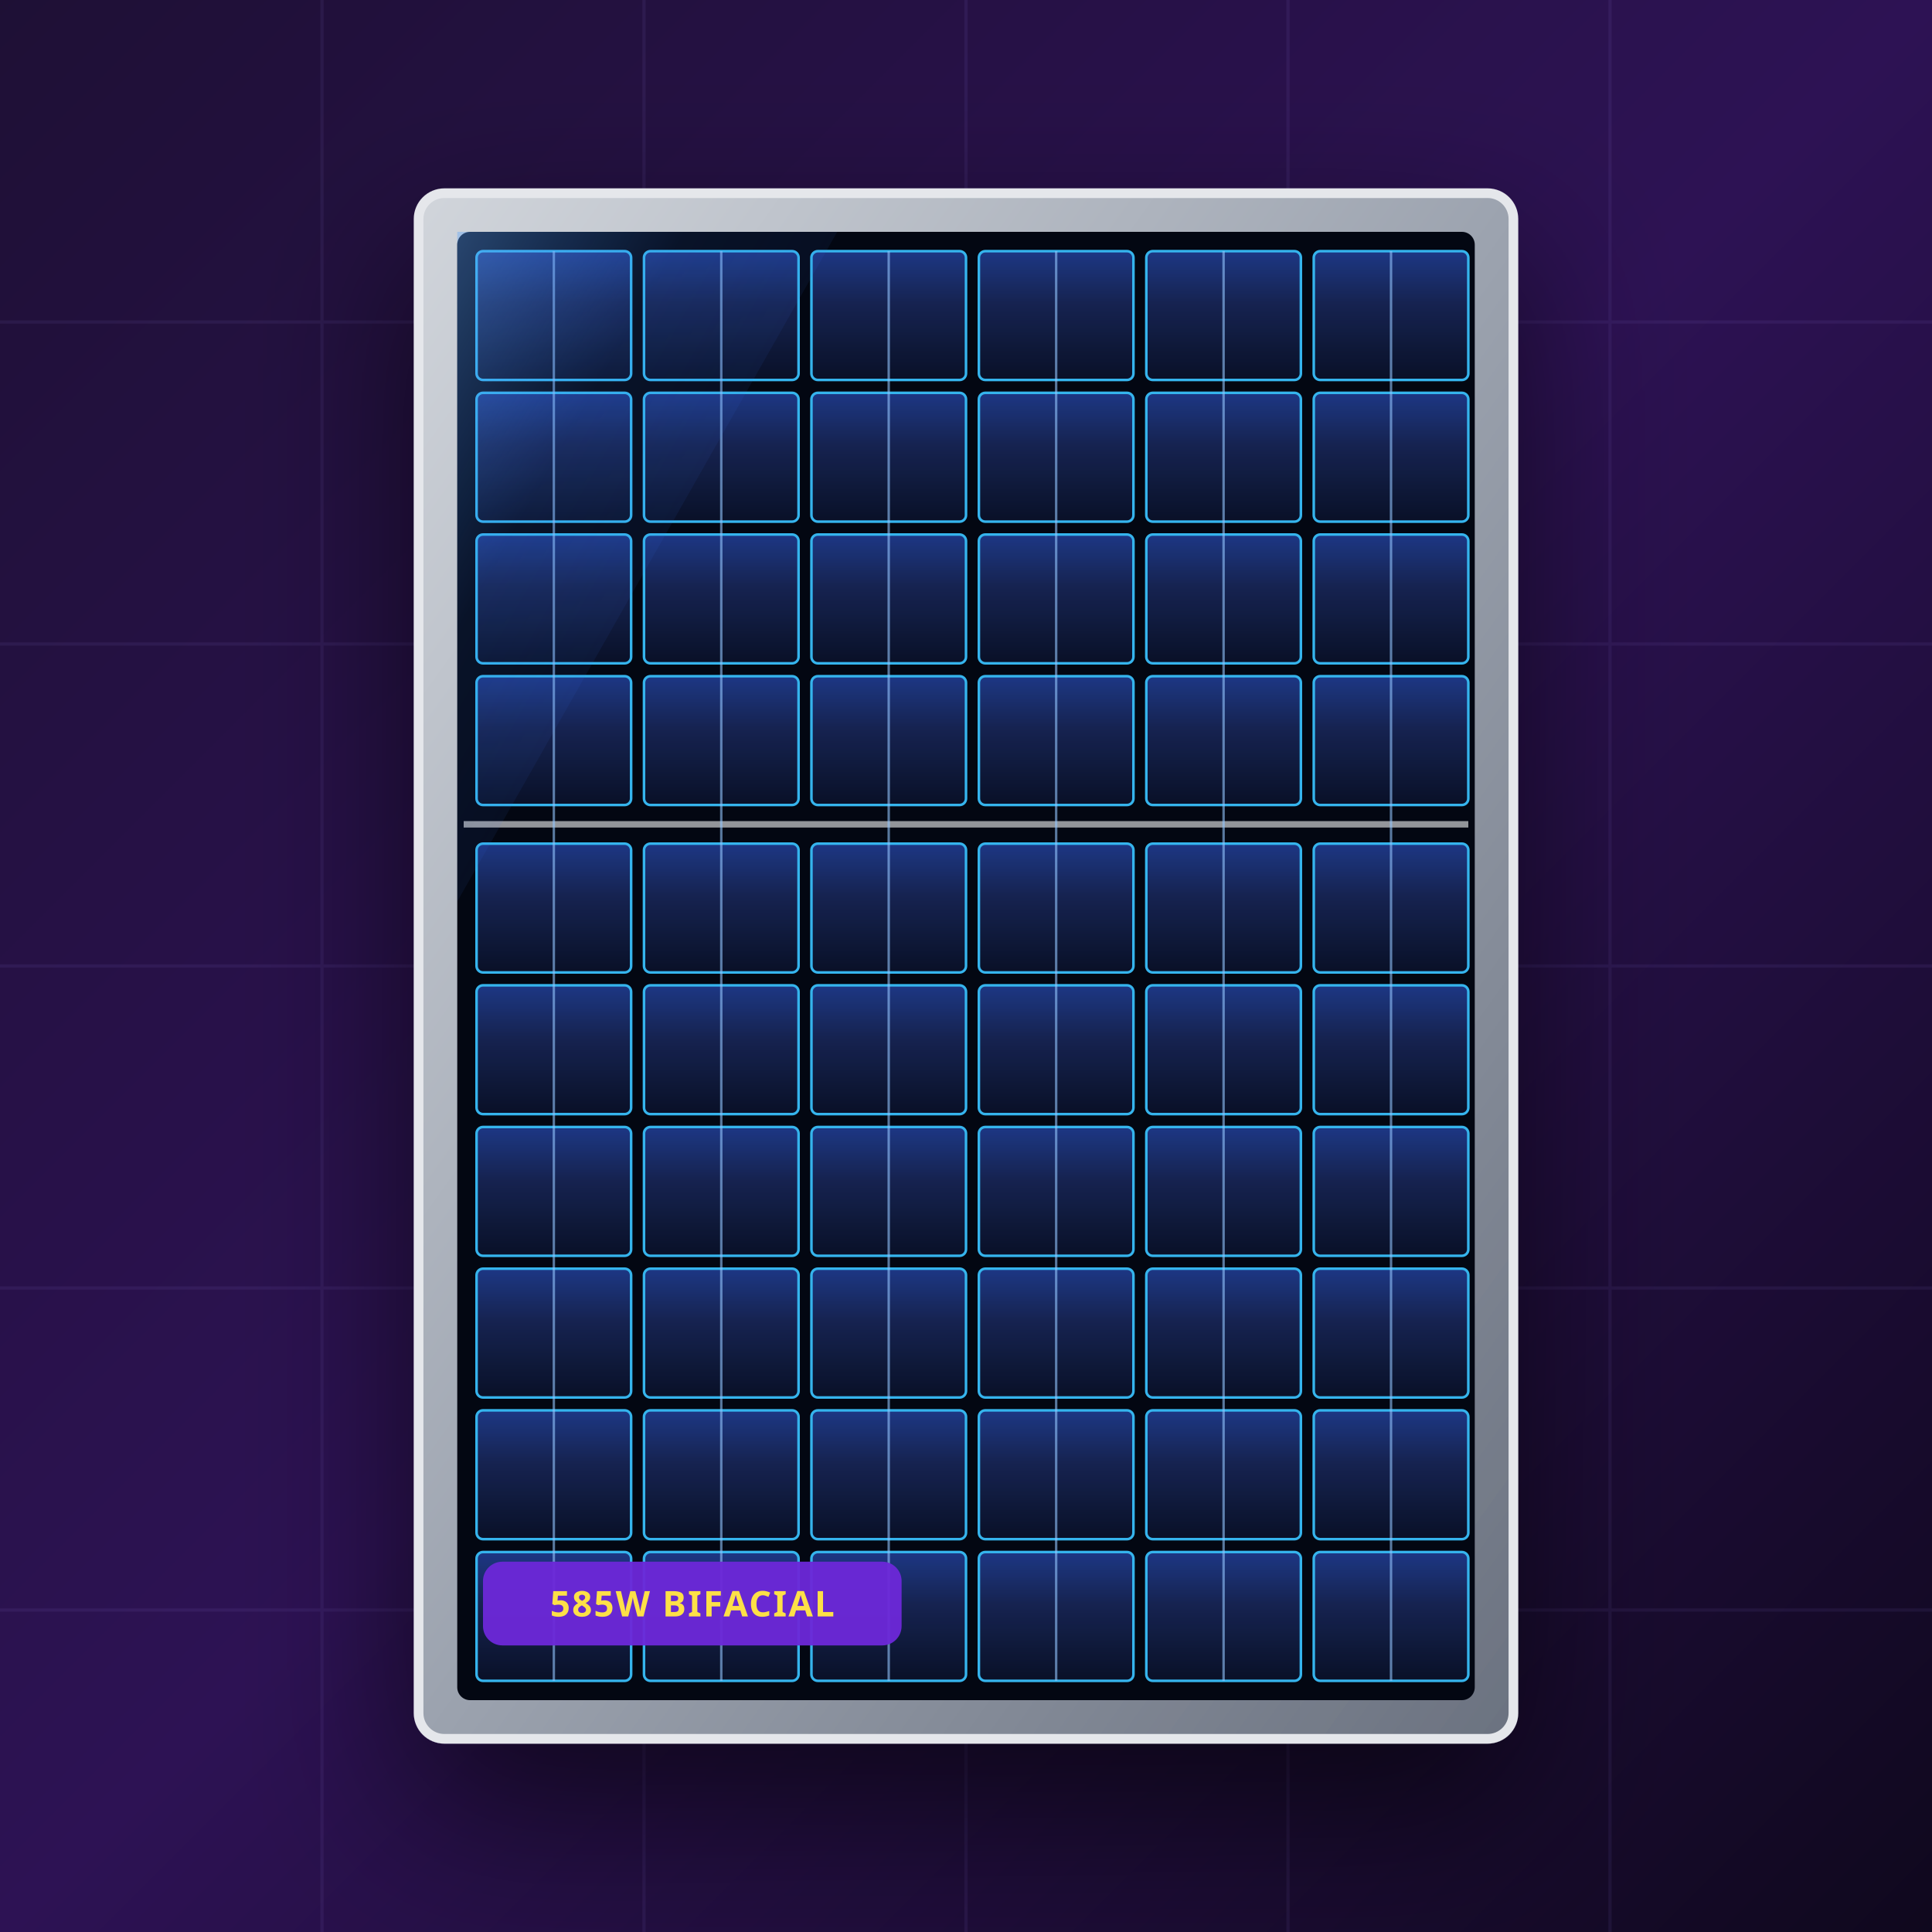
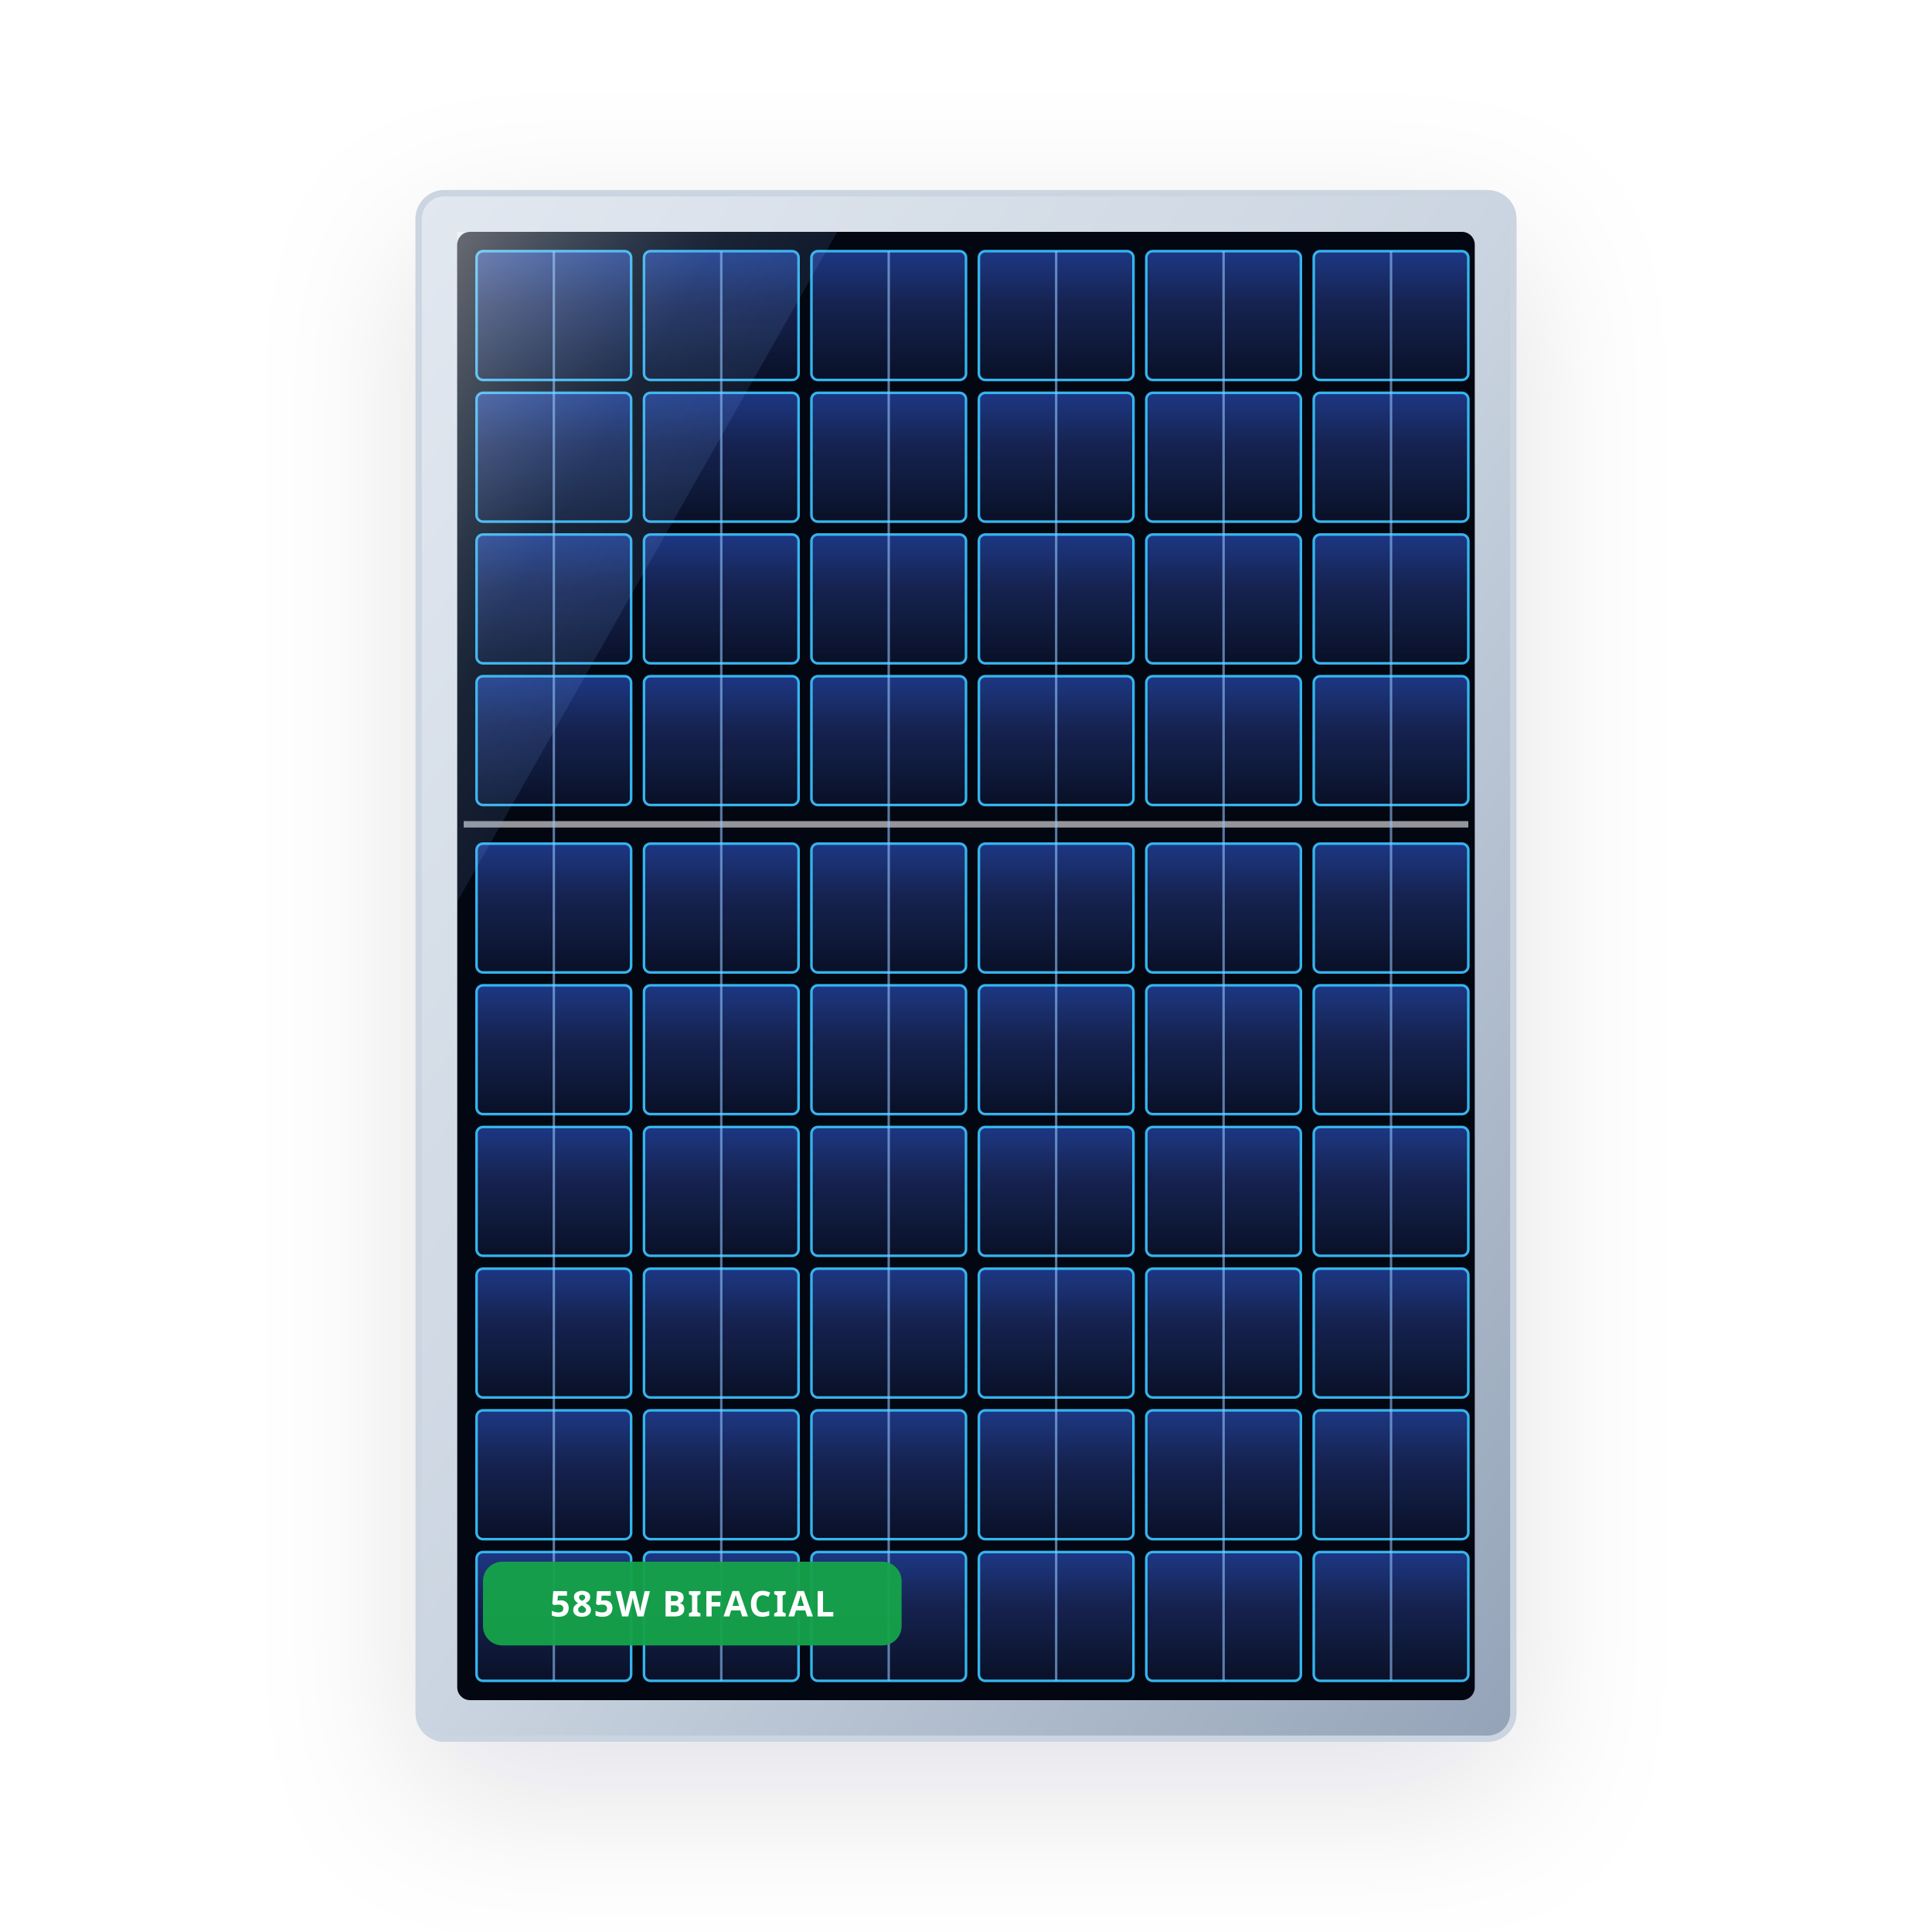
<svg xmlns="http://www.w3.org/2000/svg" viewBox="0 0 600 600" width="100%" height="100%">
  <defs>
-     <linearGradient id="bgGrad" x1="0%" y1="0%" x2="100%" y2="100%">
-       <stop offset="0%" stop-color="#1E1035" />
-       <stop offset="50%" stop-color="#2D1254" />
-       <stop offset="100%" stop-color="#0F081D" />
-     </linearGradient>
    <linearGradient id="panelFrame" x1="0%" y1="0%" x2="100%" y2="100%">
-       <stop offset="0%" stop-color="#D1D5DB" />
-       <stop offset="50%" stop-color="#9CA3AF" />
-       <stop offset="100%" stop-color="#6B7280" />
+       <stop offset="0%" stop-color="#E2E8F0" />
+       <stop offset="50%" stop-color="#CBD5E1" />
+       <stop offset="100%" stop-color="#94A3B8" />
    </linearGradient>
    <linearGradient id="cellGrad" x1="0%" y1="0%" x2="0%" y2="100%">
      <stop offset="0%" stop-color="#1E3A8A" />
      <stop offset="40%" stop-color="#172554" />
      <stop offset="100%" stop-color="#0A1128" />
    </linearGradient>
    <linearGradient id="sunSheen" x1="0%" y1="0%" x2="100%" y2="100%">
-       <stop offset="0%" stop-color="#60A5FA" stop-opacity="0.4" />
-       <stop offset="30%" stop-color="#3B82F6" stop-opacity="0.1" />
-       <stop offset="100%" stop-color="#1D4ED8" stop-opacity="0" />
+       <stop offset="0%" stop-color="#FFFFFF" stop-opacity="0.4" />
+       <stop offset="35%" stop-color="#93C5FD" stop-opacity="0.15" />
+       <stop offset="100%" stop-color="#3B82F6" stop-opacity="0" />
    </linearGradient>
  </defs>
-   <rect width="600" height="600" fill="url(#bgGrad)" />
-   <g opacity="0.08" stroke="#A78BFA" stroke-width="1">
-     <line x1="0" y1="100" x2="600" y2="100" />
-     <line x1="0" y1="200" x2="600" y2="200" />
-     <line x1="0" y1="300" x2="600" y2="300" />
-     <line x1="0" y1="400" x2="600" y2="400" />
-     <line x1="0" y1="500" x2="600" y2="500" />
-     <line x1="100" y1="0" x2="100" y2="600" />
-     <line x1="200" y1="0" x2="200" y2="600" />
-     <line x1="300" y1="0" x2="300" y2="600" />
-     <line x1="400" y1="0" x2="400" y2="600" />
-     <line x1="500" y1="0" x2="500" y2="600" />
-   </g>
-   <rect x="130" y="60" width="340" height="480" rx="8" fill="url(#panelFrame)" stroke="#E5E7EB" stroke-width="3" filter="drop-shadow(0 20px 25px rgba(0,0,0,0.6))" />
+   <rect width="600" height="600" fill="#FFFFFF" />
+   <rect x="130" y="60" width="340" height="480" rx="8" fill="url(#panelFrame)" stroke="#CBD5E1" stroke-width="2" filter="drop-shadow(0 16px 24px rgba(15,23,42,0.12))" />
  <rect x="142" y="72" width="316" height="456" rx="4" fill="#030712" />
  <g fill="url(#cellGrad)" stroke="#38BDF8" stroke-width="0.8" opacity="0.95">
    <rect x="148" y="78" width="48" height="40" rx="2" />
    <rect x="200" y="78" width="48" height="40" rx="2" />
    <rect x="252" y="78" width="48" height="40" rx="2" />
    <rect x="304" y="78" width="48" height="40" rx="2" />
    <rect x="356" y="78" width="48" height="40" rx="2" />
    <rect x="408" y="78" width="48" height="40" rx="2" />
    <rect x="148" y="122" width="48" height="40" rx="2" />
    <rect x="200" y="122" width="48" height="40" rx="2" />
    <rect x="252" y="122" width="48" height="40" rx="2" />
    <rect x="304" y="122" width="48" height="40" rx="2" />
    <rect x="356" y="122" width="48" height="40" rx="2" />
    <rect x="408" y="122" width="48" height="40" rx="2" />
    <rect x="148" y="166" width="48" height="40" rx="2" />
    <rect x="200" y="166" width="48" height="40" rx="2" />
    <rect x="252" y="166" width="48" height="40" rx="2" />
    <rect x="304" y="166" width="48" height="40" rx="2" />
    <rect x="356" y="166" width="48" height="40" rx="2" />
    <rect x="408" y="166" width="48" height="40" rx="2" />
    <rect x="148" y="210" width="48" height="40" rx="2" />
    <rect x="200" y="210" width="48" height="40" rx="2" />
    <rect x="252" y="210" width="48" height="40" rx="2" />
    <rect x="304" y="210" width="48" height="40" rx="2" />
    <rect x="356" y="210" width="48" height="40" rx="2" />
    <rect x="408" y="210" width="48" height="40" rx="2" />
    <line x1="144" y1="256" x2="456" y2="256" stroke="#FFFFFF" stroke-width="2" opacity="0.6" />
    <rect x="148" y="262" width="48" height="40" rx="2" />
    <rect x="200" y="262" width="48" height="40" rx="2" />
    <rect x="252" y="262" width="48" height="40" rx="2" />
    <rect x="304" y="262" width="48" height="40" rx="2" />
    <rect x="356" y="262" width="48" height="40" rx="2" />
    <rect x="408" y="262" width="48" height="40" rx="2" />
    <rect x="148" y="306" width="48" height="40" rx="2" />
    <rect x="200" y="306" width="48" height="40" rx="2" />
    <rect x="252" y="306" width="48" height="40" rx="2" />
    <rect x="304" y="306" width="48" height="40" rx="2" />
    <rect x="356" y="306" width="48" height="40" rx="2" />
    <rect x="408" y="306" width="48" height="40" rx="2" />
    <rect x="148" y="350" width="48" height="40" rx="2" />
    <rect x="200" y="350" width="48" height="40" rx="2" />
    <rect x="252" y="350" width="48" height="40" rx="2" />
    <rect x="304" y="350" width="48" height="40" rx="2" />
    <rect x="356" y="350" width="48" height="40" rx="2" />
    <rect x="408" y="350" width="48" height="40" rx="2" />
    <rect x="148" y="394" width="48" height="40" rx="2" />
    <rect x="200" y="394" width="48" height="40" rx="2" />
    <rect x="252" y="394" width="48" height="40" rx="2" />
    <rect x="304" y="394" width="48" height="40" rx="2" />
    <rect x="356" y="394" width="48" height="40" rx="2" />
    <rect x="408" y="394" width="48" height="40" rx="2" />
    <rect x="148" y="438" width="48" height="40" rx="2" />
    <rect x="200" y="438" width="48" height="40" rx="2" />
    <rect x="252" y="438" width="48" height="40" rx="2" />
    <rect x="304" y="438" width="48" height="40" rx="2" />
    <rect x="356" y="438" width="48" height="40" rx="2" />
    <rect x="408" y="438" width="48" height="40" rx="2" />
    <rect x="148" y="482" width="48" height="40" rx="2" />
    <rect x="200" y="482" width="48" height="40" rx="2" />
    <rect x="252" y="482" width="48" height="40" rx="2" />
    <rect x="304" y="482" width="48" height="40" rx="2" />
    <rect x="356" y="482" width="48" height="40" rx="2" />
    <rect x="408" y="482" width="48" height="40" rx="2" />
  </g>
  <g stroke="#93C5FD" stroke-width="0.75" opacity="0.6">
    <line x1="172" y1="78" x2="172" y2="522" />
    <line x1="224" y1="78" x2="224" y2="522" />
    <line x1="276" y1="78" x2="276" y2="522" />
    <line x1="328" y1="78" x2="328" y2="522" />
    <line x1="380" y1="78" x2="380" y2="522" />
    <line x1="432" y1="78" x2="432" y2="522" />
  </g>
  <polygon points="142,72 260,72 142,280" fill="url(#sunSheen)" />
  <g transform="translate(150, 485)">
-     <rect width="130" height="26" rx="6" fill="#6D28D9" fill-opacity="0.95" />
-     <text x="65" y="17" fill="#FDE047" font-family="system-ui, sans-serif" font-size="11" font-weight="900" text-anchor="middle" letter-spacing="0.5">585W BIFACIAL</text>
+     <rect width="130" height="26" rx="6" fill="#16A34A" fill-opacity="0.95" />
+     <text x="65" y="17" fill="#FFFFFF" font-family="system-ui, sans-serif" font-size="11" font-weight="900" text-anchor="middle" letter-spacing="0.5">585W BIFACIAL</text>
  </g>
</svg>
